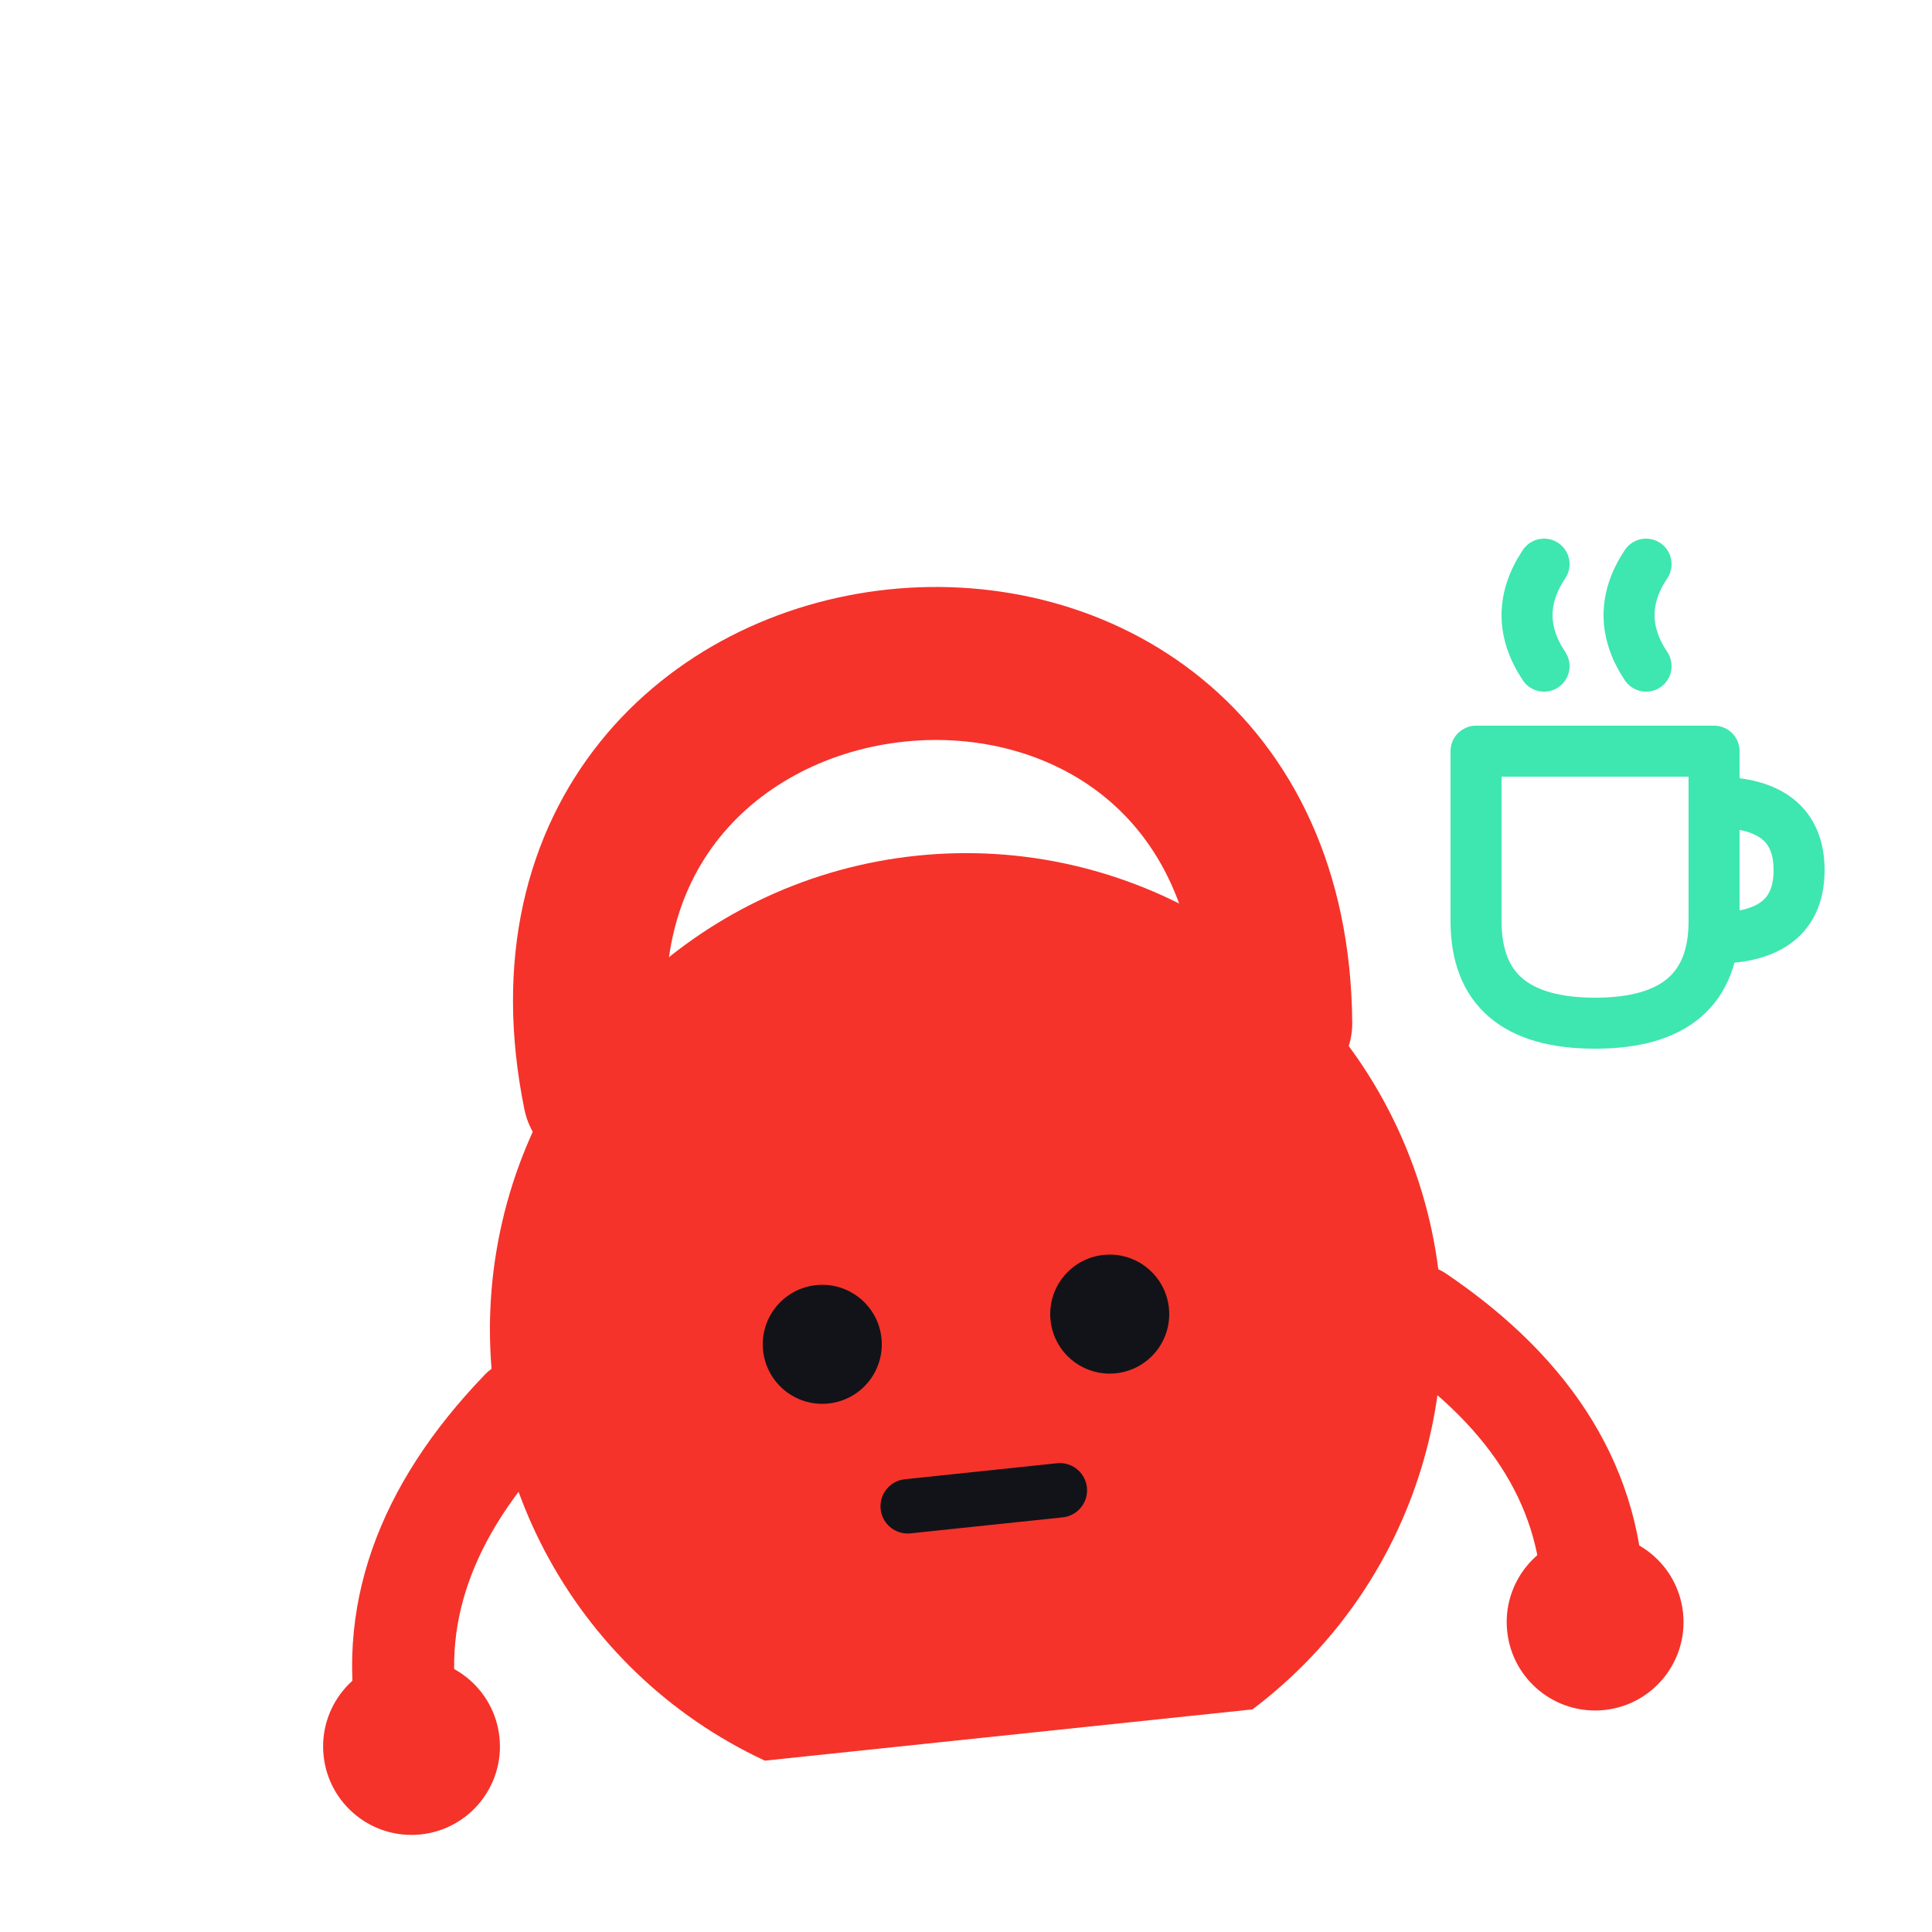
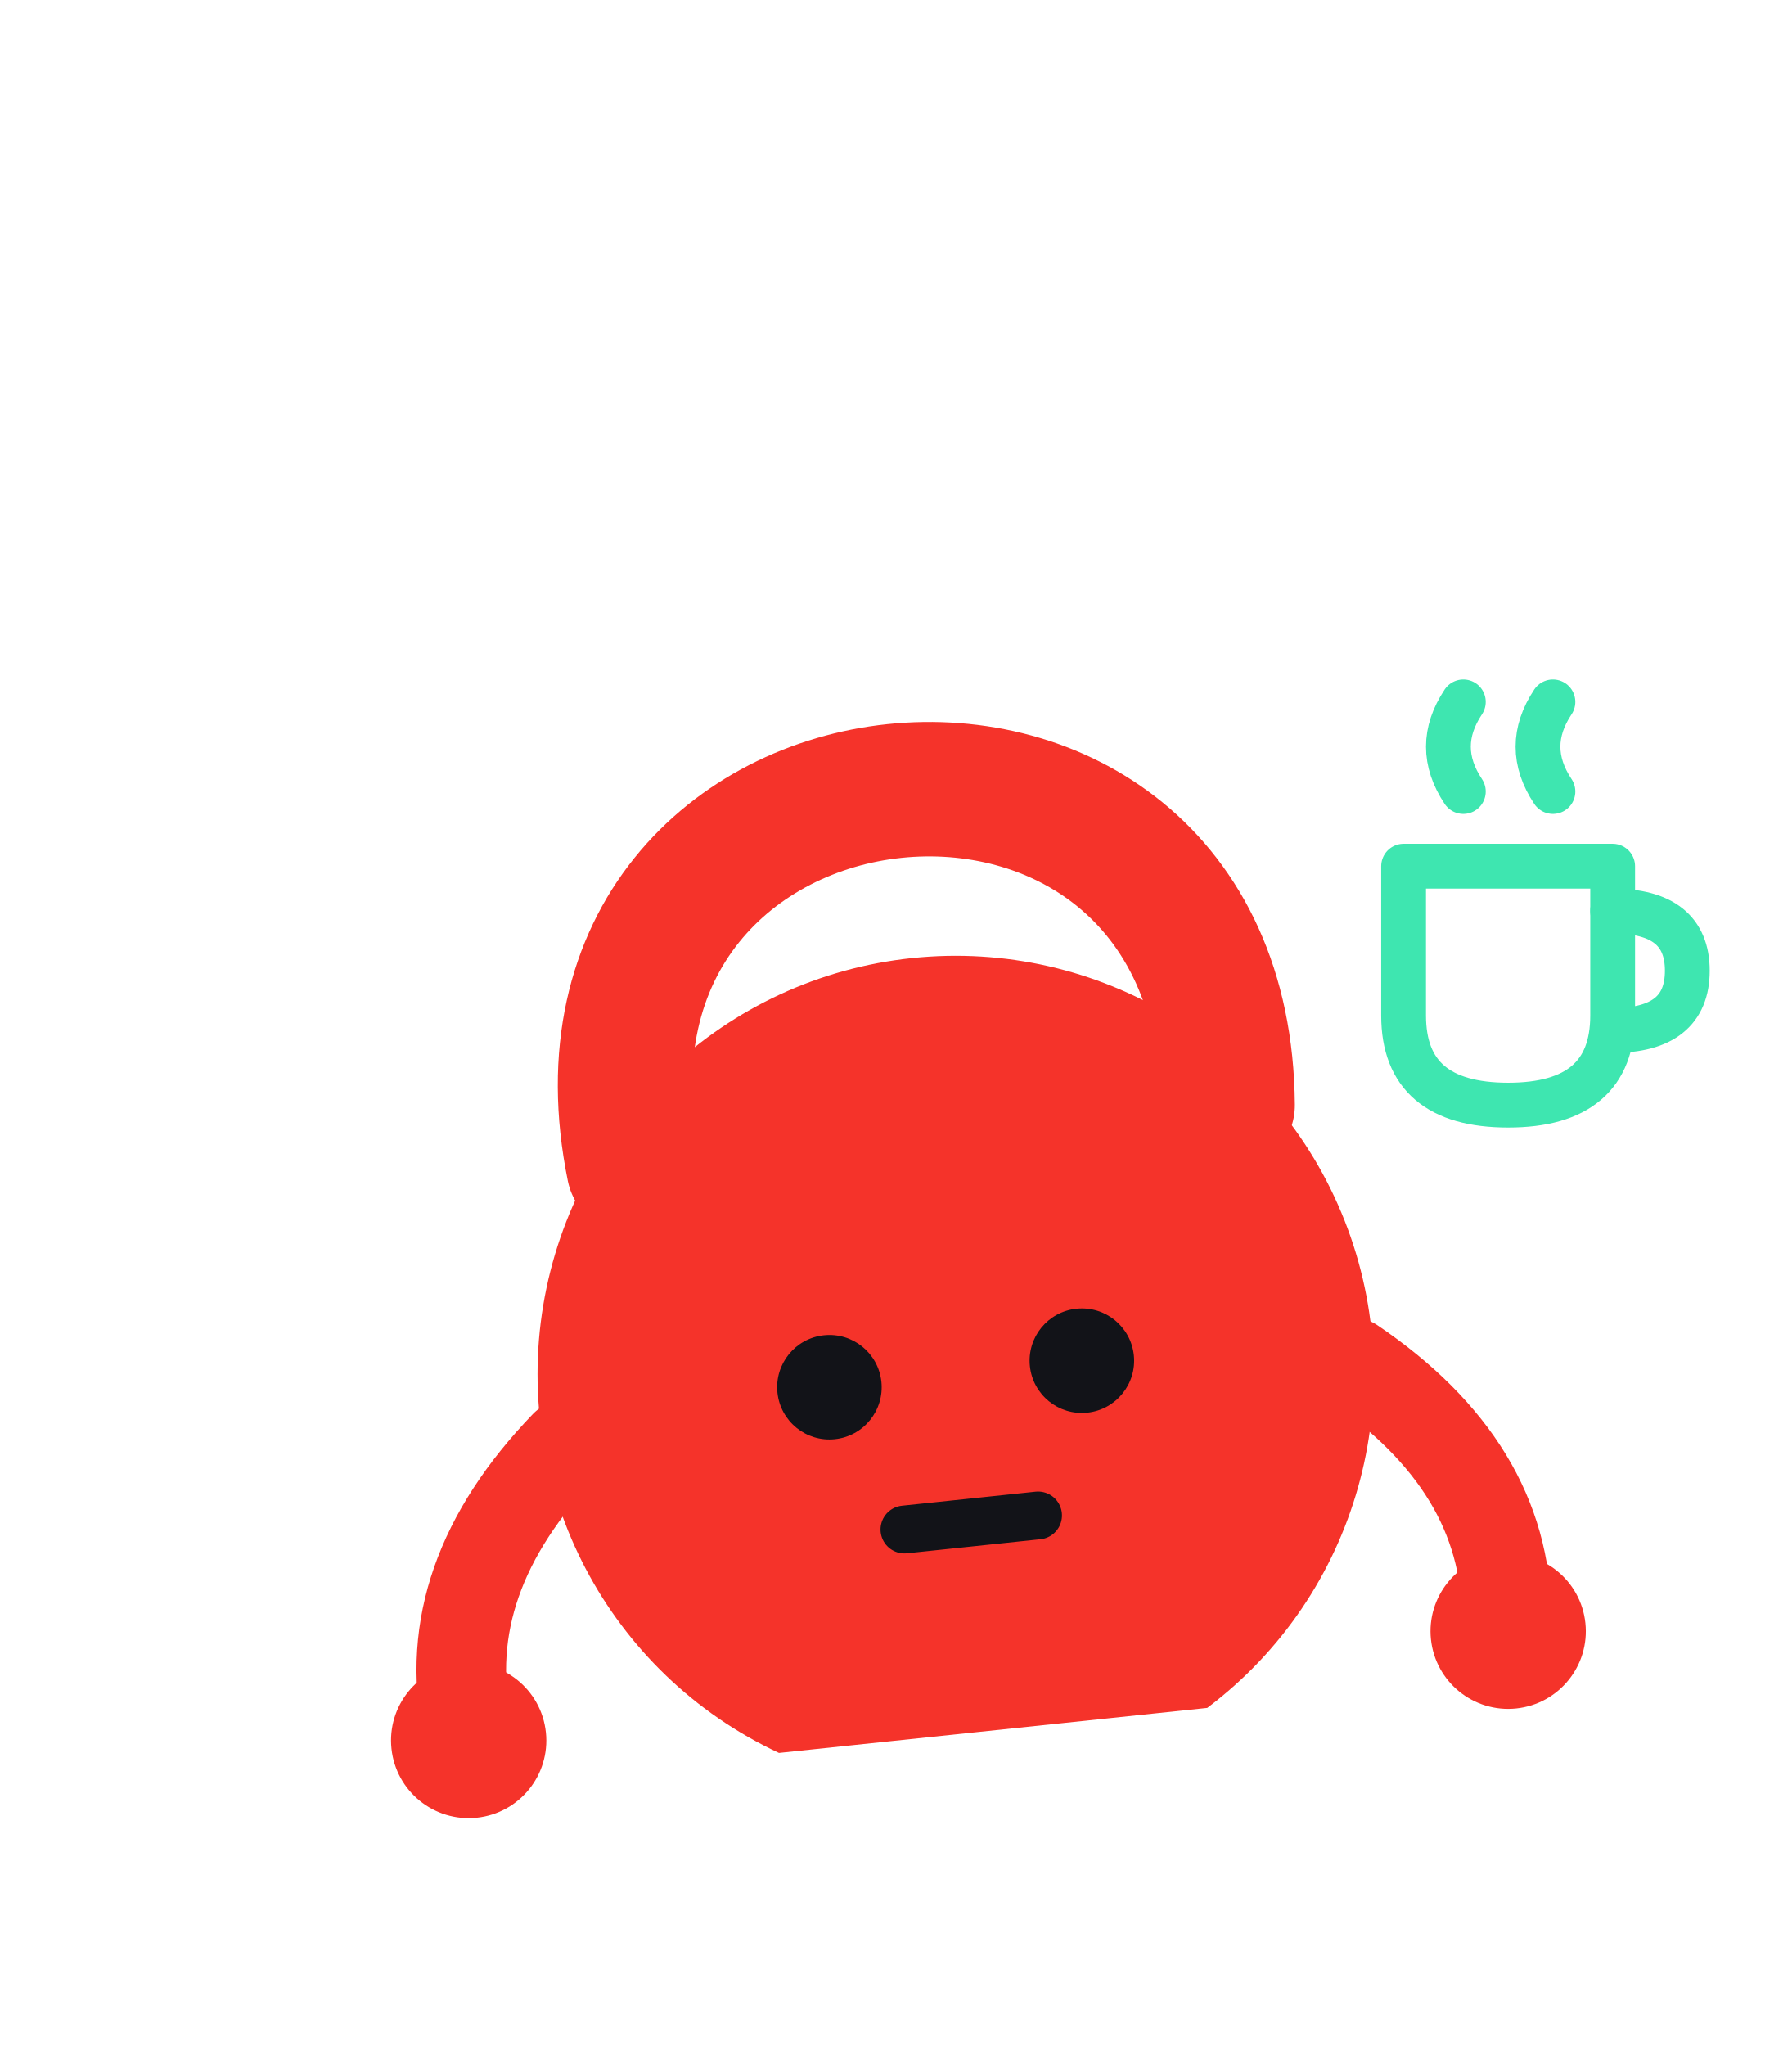
- <svg xmlns="http://www.w3.org/2000/svg" viewBox="0 0 100 100" role="img" aria-label="Reset Fit · Madruga">
-   <g transform="translate(6 16) scale(0.88)">
-     <g transform="rotate(-6 50 60)">
-       <path d="M30 44C27 13 73 13 70 44" fill="none" stroke="#f5332a" stroke-width="9" stroke-linecap="round" />
-       <path d="M35.58 84A28 28 0 1 1 64.42 84Z" fill="#f5332a" />
-       <path d="M23.5 62Q14 70 15 80M76.5 62Q86 70 85 80" fill="none" stroke="#f5332a" stroke-width="6" stroke-linecap="round" stroke-linejoin="round" />
-       <circle cx="15" cy="81" r="5.2" fill="#f5332a" />
-       <circle cx="85" cy="81" r="5.2" fill="#f5332a" />
-       <circle cx="41.5" cy="60" r="3.5" fill="#121318" />
-       <circle cx="58.5" cy="60" r="3.5" fill="#121318" />
-       <path d="M45.5 70H54.5" fill="none" stroke="#121318" stroke-width="3.2" stroke-linecap="round" stroke-linejoin="round" />
-     </g>
-     <g fill="none" stroke="#3ee6b0" stroke-width="3" stroke-linecap="round" stroke-linejoin="round">
-       <path d="M80 26H94V36Q94 42 87 42Q80 42 80 36Z" />
-       <path d="M94 29Q99 29 99 33Q99 37 94 37" />
-       <path d="M84 21Q82 18 84 15M90 21Q88 18 90 15" />
-     </g>
+ <svg xmlns="http://www.w3.org/2000/svg" viewBox="-14 -32 120 137" role="img" aria-label="Reset Fit · Madruga">
+   <g transform="rotate(-6 50 60)">
+     <path d="M30 44C27 13 73 13 70 44" fill="none" stroke="#f5332a" stroke-width="9" stroke-linecap="round" />
+     <path d="M35.58 84A28 28 0 1 1 64.42 84Z" fill="#f5332a" />
+     <path d="M23.5 62Q14 70 15 80M76.5 62Q86 70 85 80" fill="none" stroke="#f5332a" stroke-width="6" stroke-linecap="round" stroke-linejoin="round" />
+     <circle cx="15" cy="81" r="5.2" fill="#f5332a" />
+     <circle cx="85" cy="81" r="5.2" fill="#f5332a" />
+     <circle cx="41.5" cy="60" r="3.5" fill="#121318" />
+     <circle cx="58.5" cy="60" r="3.5" fill="#121318" />
+     <path d="M45.5 70H54.5" fill="none" stroke="#121318" stroke-width="3.2" stroke-linecap="round" stroke-linejoin="round" />
+   </g>
+   <g fill="none" stroke="#3ee6b0" stroke-width="3" stroke-linecap="round" stroke-linejoin="round">
+     <path d="M80 26H94V36Q94 42 87 42Q80 42 80 36Z" />
+     <path d="M94 29Q99 29 99 33Q99 37 94 37" />
+     <path d="M84 21Q82 18 84 15M90 21Q88 18 90 15" />
  </g>
</svg>
